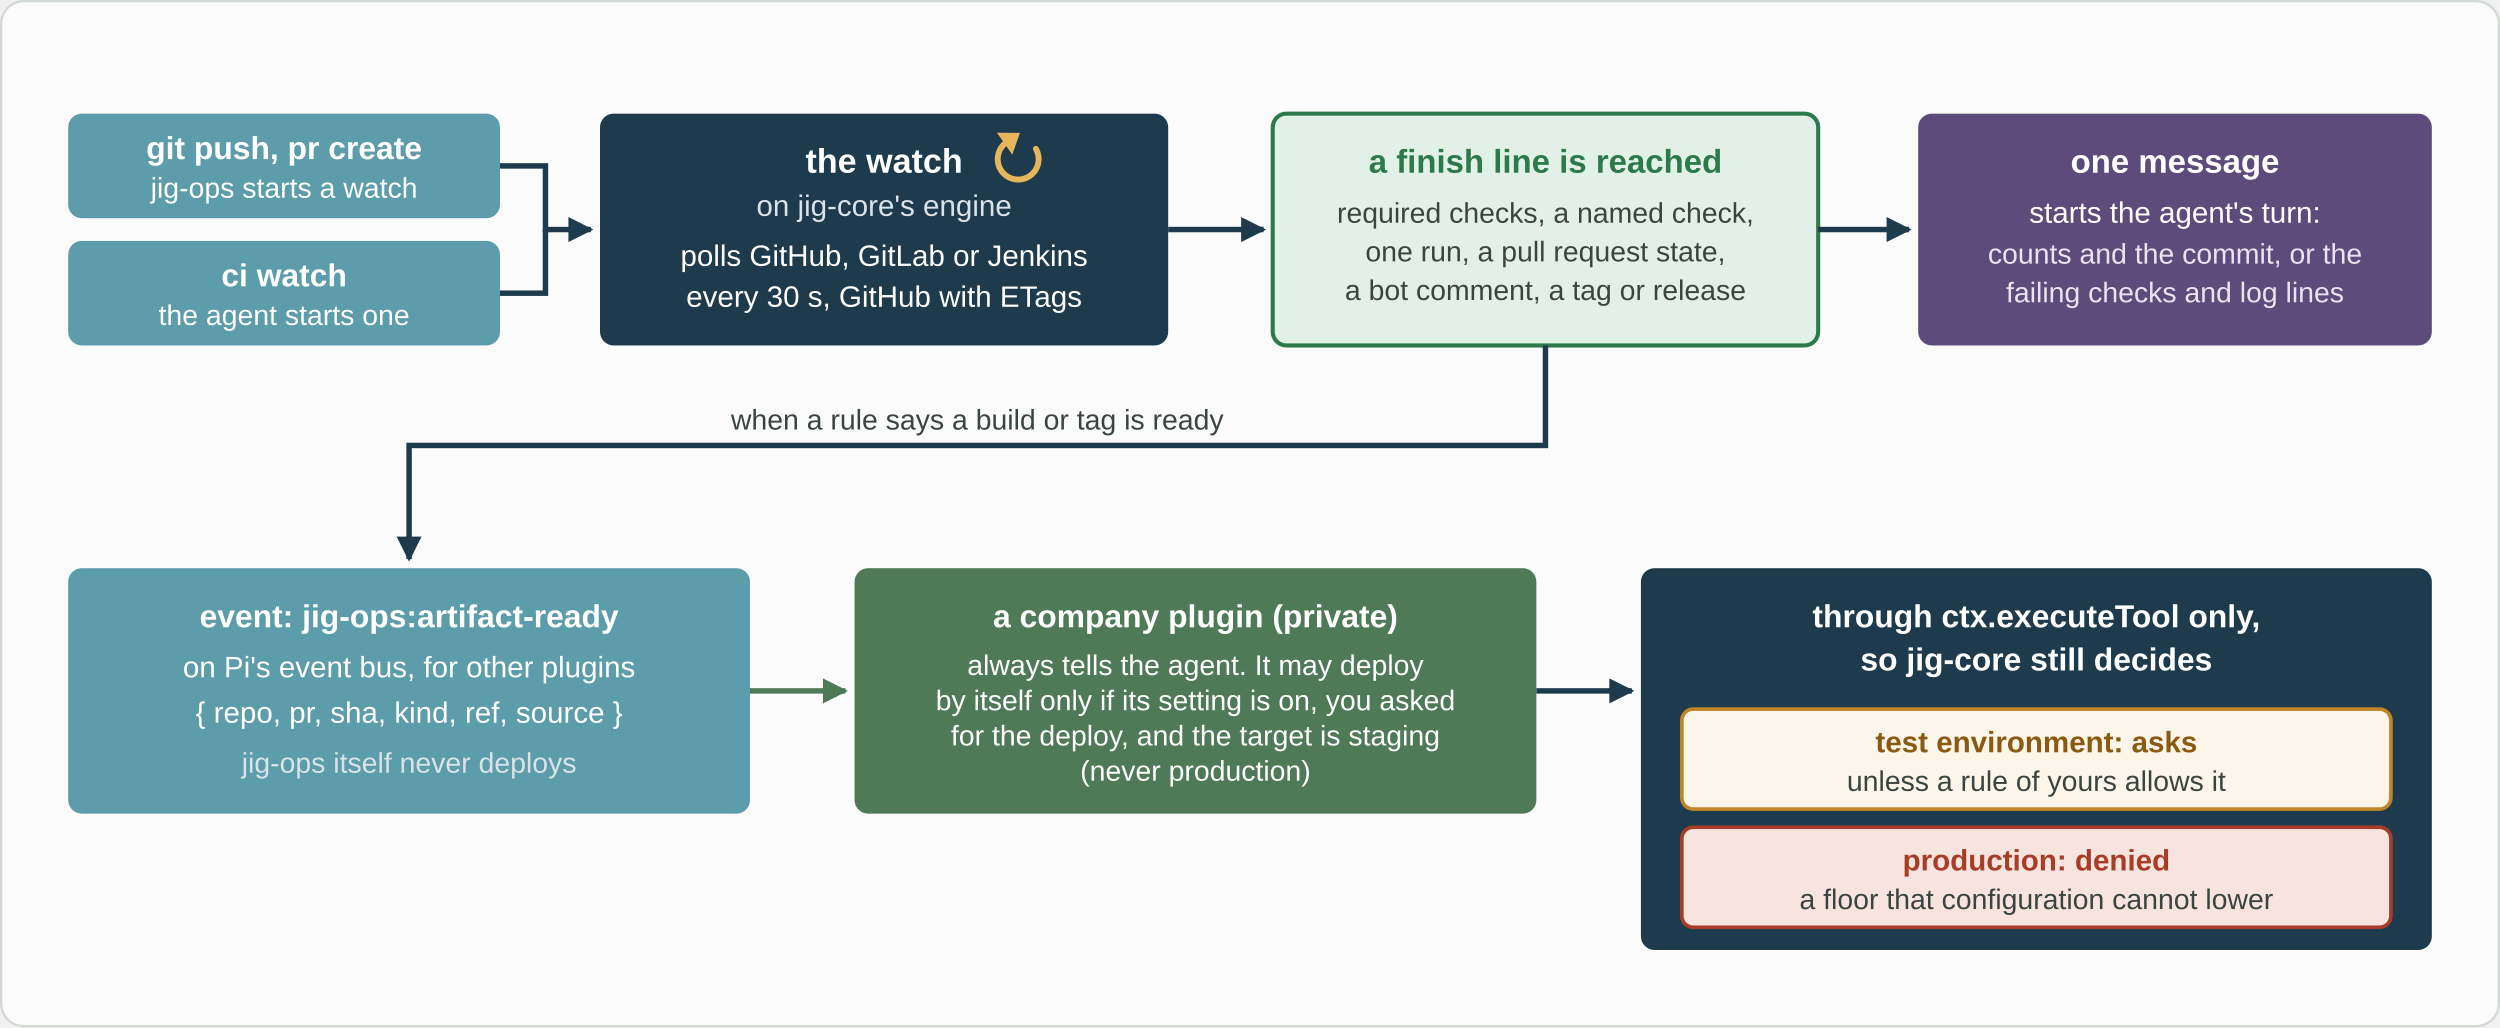
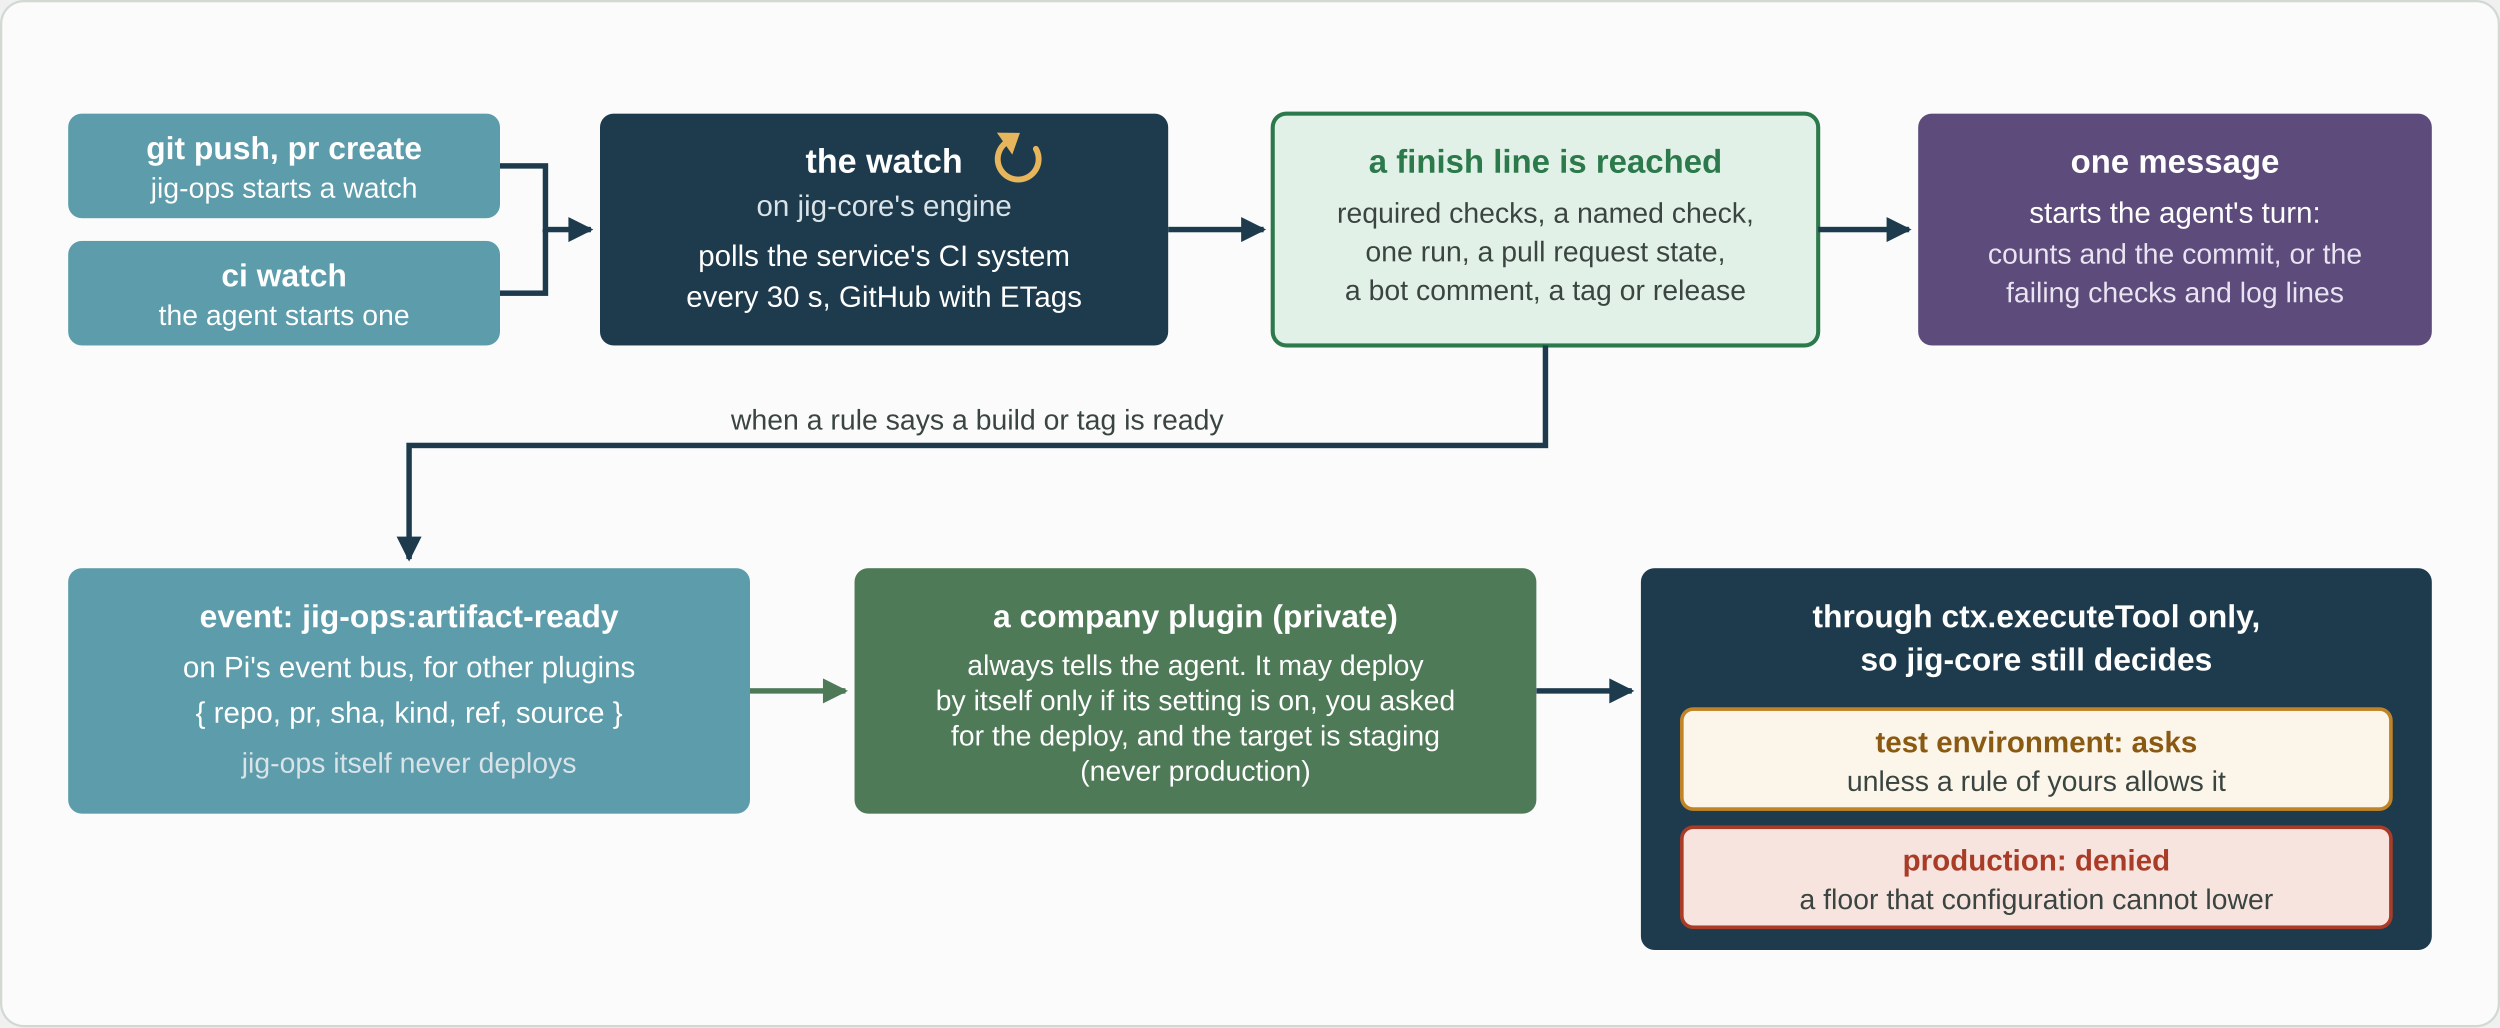
- <svg xmlns="http://www.w3.org/2000/svg" width="1100" height="452" viewBox="0 0 1100 452" role="img" aria-label="Watching CI until it is done. A git push or pull request create announces jig-git:pushed, and jig-ops starts a watch by itself; or the agent calls ci watch. The watch, on jig-core's engine, polls GitHub, GitLab or Jenkins every 30 seconds until an explicit finish line is reached. One message then starts the agent's turn, and an artifact-ready event goes to Pi's event bus. A company plugin may deploy only through ctx.executeTool, so jig-core still decides: a write to a test environment asks unless a rule allows it, and production is denied." font-family="IBM Plex Sans, Segoe UI, Arial, sans-serif">
+ <svg xmlns="http://www.w3.org/2000/svg" width="1100" height="452" viewBox="0 0 1100 452" role="img" aria-label="Watching CI until it is done. A git push or pull request create announces jig-git:pushed, and jig-ops starts a watch by itself; or the agent calls ci watch. The watch, on jig-core's engine, polls the service's CI system (GitHub, GitLab, Jenkins or Concourse) every 30 seconds until an explicit finish line is reached. One message then starts the agent's turn, and an artifact-ready event goes to Pi's event bus. A company plugin may deploy only through ctx.executeTool, so jig-core still decides: a write to a test environment asks unless a rule allows it, and production is denied." font-family="IBM Plex Sans, Segoe UI, Arial, sans-serif">
  <rect x="0.5" y="0.5" width="1099" height="451" rx="10" fill="#FAFBFA" stroke="#D2D9D3" />
  <defs>
    <marker id="ciwatch-head-1d3b4d-11" viewBox="0 0 10 10" refX="9" refY="5" markerUnits="userSpaceOnUse" markerWidth="11" markerHeight="11" orient="auto">
      <path d="M0,0 L10,5 L0,10 z" fill="#1D3B4D" />
    </marker>
    <marker id="ciwatch-head-4e7a58-11" viewBox="0 0 10 10" refX="9" refY="5" markerUnits="userSpaceOnUse" markerWidth="11" markerHeight="11" orient="auto">
      <path d="M0,0 L10,5 L0,10 z" fill="#4E7A58" />
    </marker>
  </defs>
  <rect x="30" y="50" width="190" height="46" rx="6" fill="#5C9CAB" />
  <text x="125" y="70" font-size="14" fill="#FFFFFF" font-weight="700" text-anchor="middle">git push, pr create</text>
  <text x="125" y="87" font-size="12.5" fill="#FFFFFF" text-anchor="middle">jig-ops starts a watch</text>
  <rect x="30" y="106" width="190" height="46" rx="6" fill="#5C9CAB" />
  <text x="125" y="126" font-size="14" fill="#FFFFFF" font-weight="700" text-anchor="middle">ci watch</text>
  <text x="125" y="143" font-size="12.5" fill="#FFFFFF" text-anchor="middle">the agent starts one</text>
  <path d="M220 73 H240 V101 H260" fill="none" stroke="#1D3B4D" stroke-width="2.4" marker-end="url(#ciwatch-head-1d3b4d-11)" />
  <path d="M220 129 H240 V101" fill="none" stroke="#1D3B4D" stroke-width="2.4" />
  <rect x="264" y="50" width="250" height="102" rx="6" fill="#1D3B4D" />
  <text x="389" y="76" font-size="15" fill="#FFFFFF" font-weight="700" text-anchor="middle">the watch</text>
  <path d="M455.79 65.5 A9 9 0 1 1 442.84 62.63" fill="none" stroke="#E7B55B" stroke-width="2.6" stroke-linecap="round" stroke-linejoin="round" />
  <polygon points="448.77,58.47 445.4,68.03 438.63,58.37" fill="#E7B55B" />
  <text x="389" y="95" font-size="13" fill="#D9E3E8" text-anchor="middle">on jig-core's engine</text>
-   <text x="389" y="117" font-size="13" fill="#FFFFFF" text-anchor="middle">polls GitHub, GitLab or Jenkins</text>
+   <text x="389" y="117" font-size="13" fill="#FFFFFF" text-anchor="middle">polls the service's CI system</text>
  <text x="389" y="135" font-size="13" fill="#FFFFFF" text-anchor="middle">every 30 s, GitHub with ETags</text>
  <path d="M514 101 H556" fill="none" stroke="#1D3B4D" stroke-width="2.4" marker-end="url(#ciwatch-head-1d3b4d-11)" />
  <rect x="560" y="50" width="240" height="102" rx="6" fill="#E2F1E7" stroke="#2C7A4B" stroke-width="1.8" />
  <text x="680" y="76" font-size="14.5" fill="#2C7A4B" font-weight="700" text-anchor="middle">a finish line is reached</text>
  <text x="680" y="98" font-size="12.5" fill="#3A4440" text-anchor="middle">required checks, a named check,</text>
  <text x="680" y="115" font-size="12.5" fill="#3A4440" text-anchor="middle">one run, a pull request state,</text>
  <text x="680" y="132" font-size="12.5" fill="#3A4440" text-anchor="middle">a bot comment, a tag or release</text>
  <path d="M800 101 H840" fill="none" stroke="#1D3B4D" stroke-width="2.4" marker-end="url(#ciwatch-head-1d3b4d-11)" />
  <rect x="844" y="50" width="226" height="102" rx="6" fill="#5D4B7C" />
  <text x="957" y="76" font-size="14.5" fill="#FFFFFF" font-weight="700" text-anchor="middle">one message</text>
  <text x="957" y="98" font-size="13" fill="#FFFFFF" text-anchor="middle">starts the agent's turn:</text>
  <text x="957" y="116" font-size="12.5" fill="#E9E4F2" text-anchor="middle">counts and the commit, or the</text>
  <text x="957" y="133" font-size="12.5" fill="#E9E4F2" text-anchor="middle">failing checks and log lines</text>
  <path d="M680 152 V196 H180 V246" fill="none" stroke="#1D3B4D" stroke-width="2.4" marker-end="url(#ciwatch-head-1d3b4d-11)" />
  <text x="430" y="189" font-size="12.5" fill="#3A4440" text-anchor="middle">when a rule says a build or tag is ready</text>
  <rect x="30" y="250" width="300" height="108" rx="6" fill="#5C9CAB" />
  <text x="180" y="276" font-size="14" fill="#FFFFFF" font-weight="700" text-anchor="middle">event: jig-ops:artifact-ready</text>
  <text x="180" y="298" font-size="13" fill="#FFFFFF" text-anchor="middle">on Pi's event bus, for other plugins</text>
  <text x="180" y="318" font-size="13" fill="#FFFFFF" text-anchor="middle">{ repo, pr, sha, kind, ref, source }</text>
  <text x="180" y="340" font-size="12.5" fill="#D9E3E8" text-anchor="middle">jig-ops itself never deploys</text>
  <path d="M330 304 H372" fill="none" stroke="#4E7A58" stroke-width="2.4" marker-end="url(#ciwatch-head-4e7a58-11)" />
  <rect x="376" y="250" width="300" height="108" rx="6" fill="#4E7A58" />
  <text x="526" y="276" font-size="14" fill="#FFFFFF" font-weight="700" text-anchor="middle">a company plugin (private)</text>
  <text x="526" y="297" font-size="12.5" fill="#FFFFFF" text-anchor="middle">always tells the agent. It may deploy</text>
  <text x="526" y="312.5" font-size="12.5" fill="#FFFFFF" text-anchor="middle">by itself only if its setting is on, you asked</text>
  <text x="526" y="328" font-size="12.5" fill="#FFFFFF" text-anchor="middle">for the deploy, and the target is staging</text>
  <text x="526" y="343.5" font-size="12.5" fill="#FFFFFF" text-anchor="middle">(never production)</text>
  <path d="M676 304 H718" fill="none" stroke="#1D3B4D" stroke-width="2.4" marker-end="url(#ciwatch-head-1d3b4d-11)" />
  <rect x="722" y="250" width="348" height="168" rx="6" fill="#1D3B4D" />
  <text x="896" y="276" font-size="14" fill="#FFFFFF" font-weight="700" text-anchor="middle">through ctx.executeTool only,</text>
  <text x="896" y="295" font-size="14" fill="#FFFFFF" font-weight="700" text-anchor="middle">so jig-core still decides</text>
  <rect x="740" y="312" width="312" height="44" rx="5" fill="#FBF5EA" stroke="#C08326" stroke-width="1.6" />
  <text x="896" y="331" font-size="13" fill="#8A5A12" font-weight="700" text-anchor="middle">test environment: asks</text>
  <text x="896" y="348" font-size="12.5" fill="#3A4440" text-anchor="middle">unless a rule of yours allows it</text>
  <rect x="740" y="364" width="312" height="44" rx="5" fill="#F7E4DF" stroke="#A93C27" stroke-width="1.6" />
  <text x="896" y="383" font-size="13" fill="#A93C27" font-weight="700" text-anchor="middle">production: denied</text>
  <text x="896" y="400" font-size="12.5" fill="#3A4440" text-anchor="middle">a floor that configuration cannot lower</text>
</svg>
